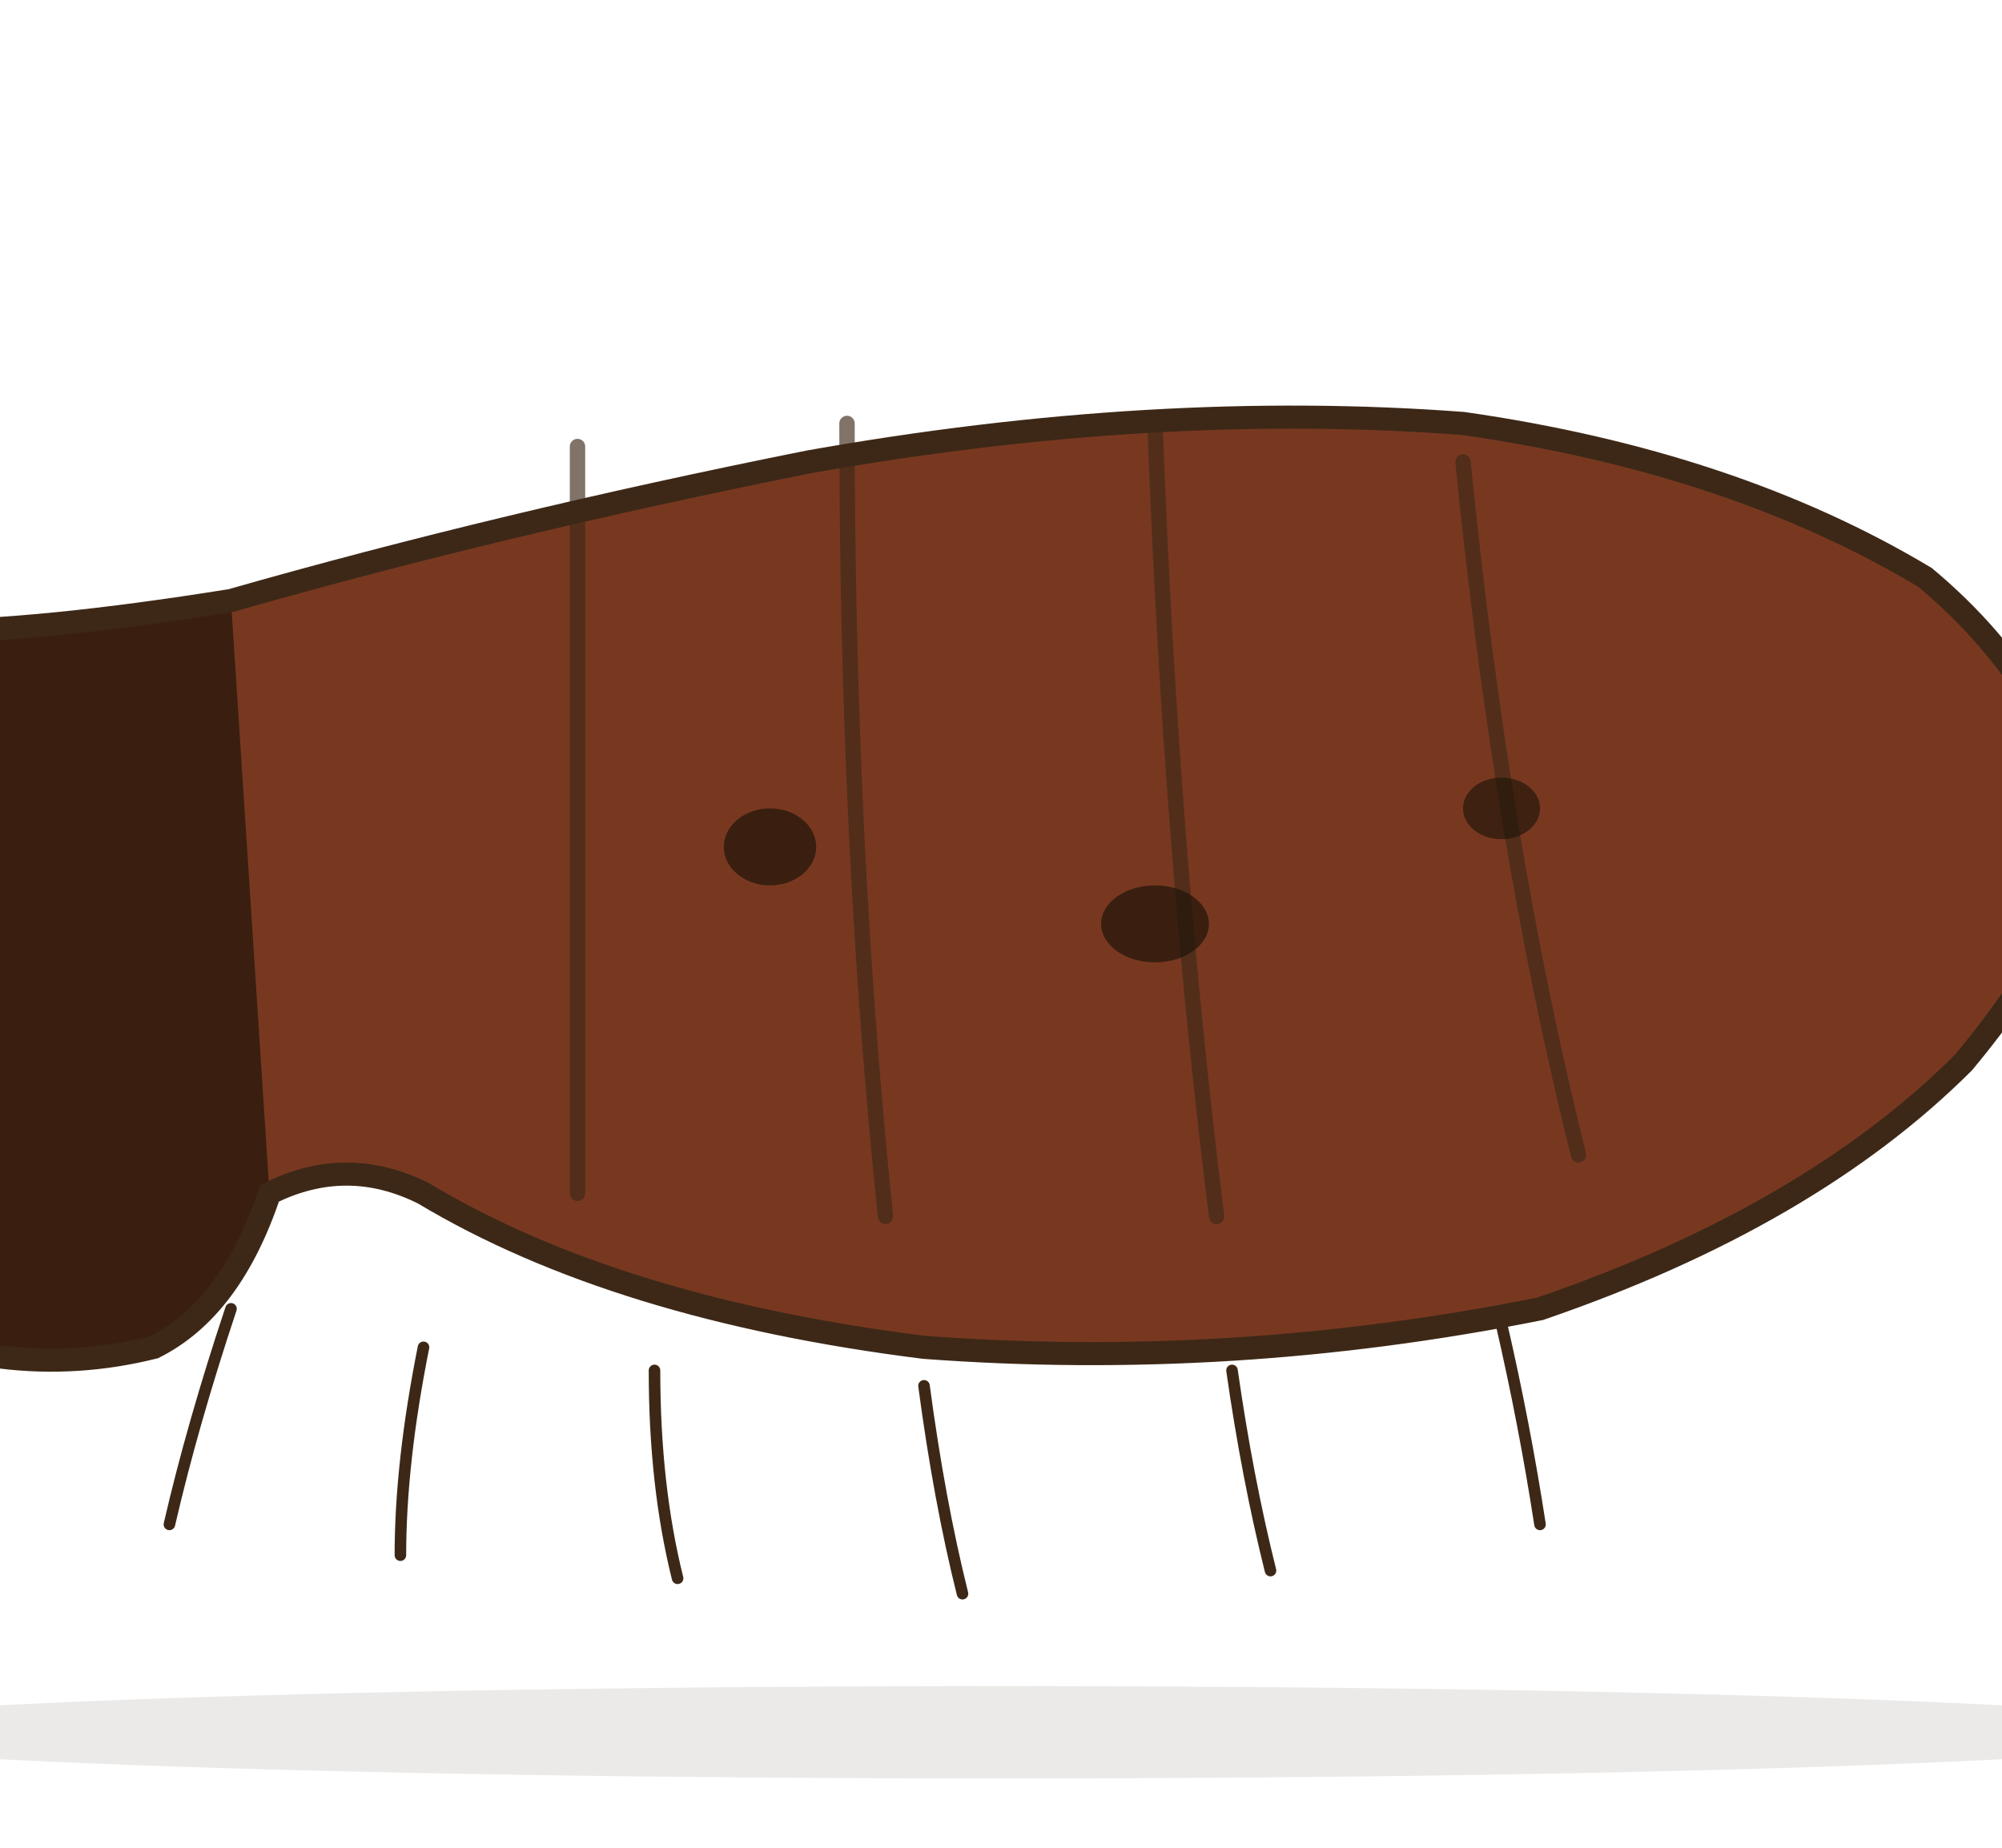
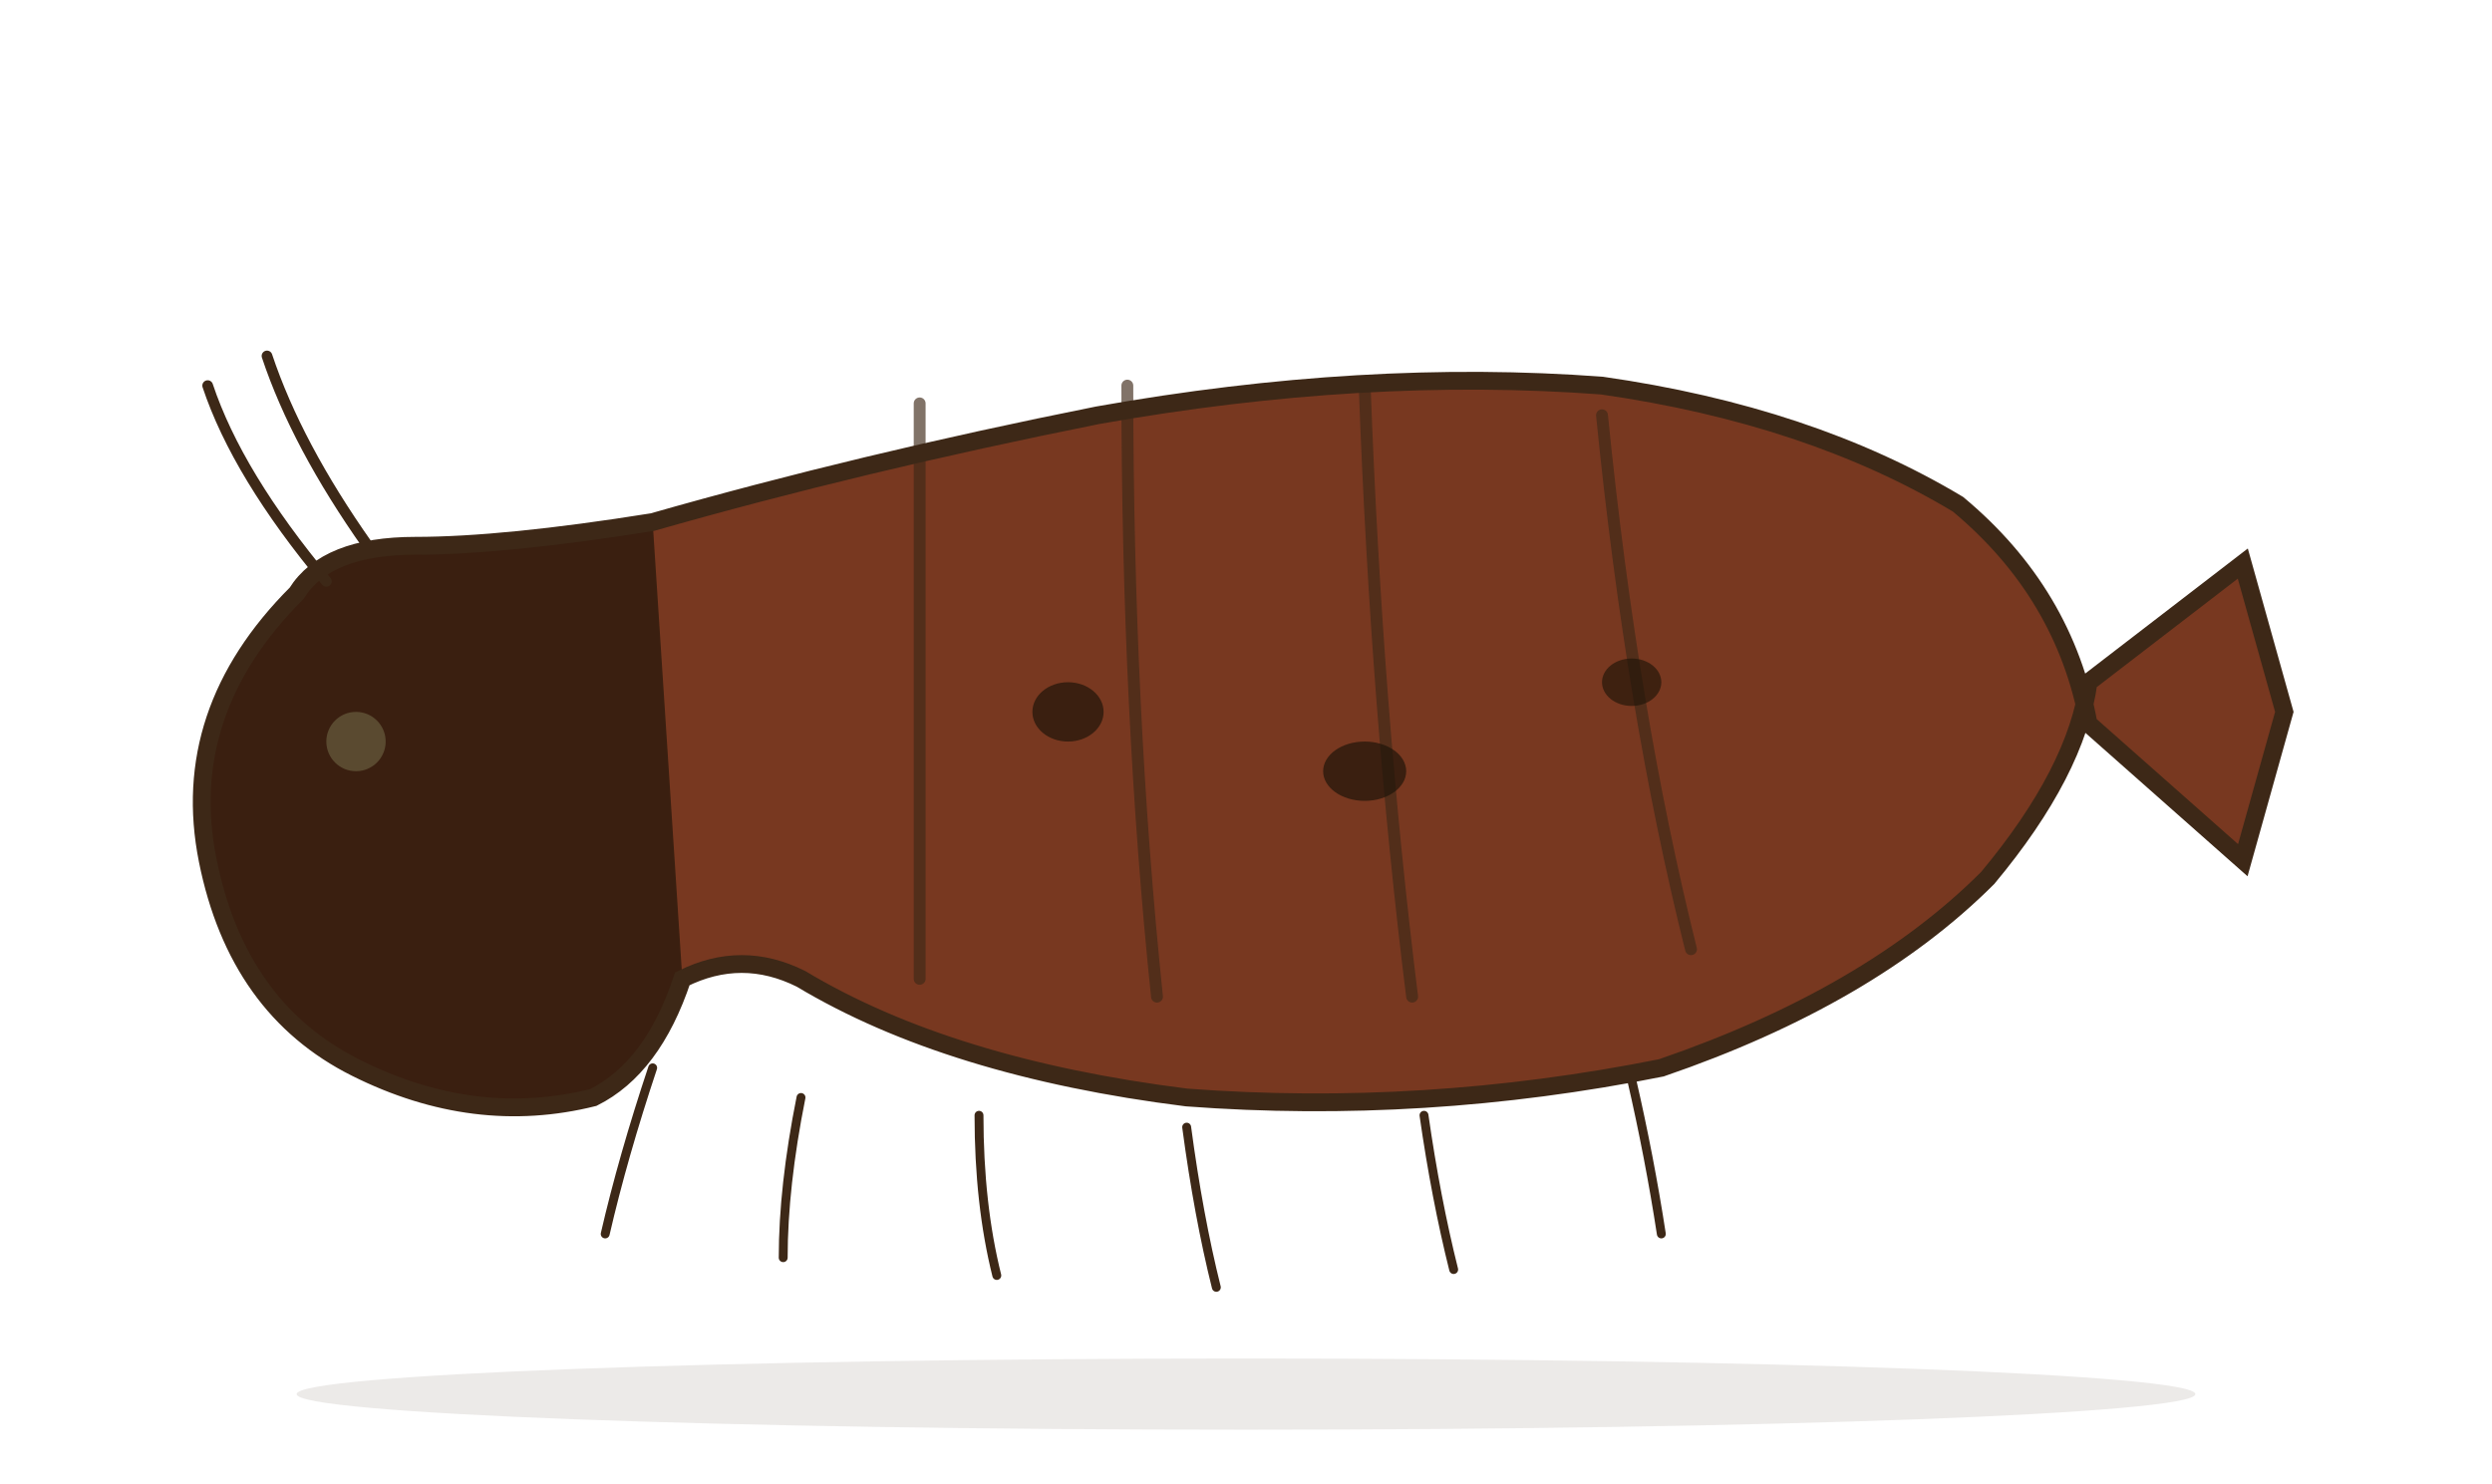
- <svg xmlns="http://www.w3.org/2000/svg" viewBox="-130 -120 260 240" font-family="Noto Sans CJK JP, sans-serif">
+ <svg xmlns="http://www.w3.org/2000/svg" viewBox="-210 -130 420 250" font-family="Noto Sans CJK JP, sans-serif">
  <path d="M -160 -30              Q -180 -10 -175 15              Q -170 40 -150 50              Q -130 60 -110 55              Q -100 50 -95 35              Q -85 30 -75 35              Q -50 50 -10 55              Q 30 58 70 50              Q 105 38 125 18              Q 140 0 142 -15              L 168 -35              L 175 -10              L 168 15              L 142 -8              Q 138 -30 120 -45              Q 95 -60 60 -65              Q 20 -68 -25 -60              Q -65 -52 -100 -42              Q -125 -38 -140 -38              Q -155 -38 -160 -30 Z" fill="#783820" />
  <g fill="#1F1408" opacity="0.7">
    <path d="M -160 -30                Q -180 -10 -175 15                Q -170 40 -150 50                Q -130 60 -110 55                Q -100 50 -95 35                L -100 -42                Q -125 -38 -140 -38                Q -155 -38 -160 -30 Z" />
  </g>
  <g stroke="#3D2817" stroke-width="1.8" fill="none" stroke-linecap="round">
    <path d="M -155 -32 Q -170 -50 -175 -65" />
    <path d="M -148 -38 Q -160 -55 -165 -70" />
  </g>
  <circle cx="-150" cy="-5" r="5" fill="#5A4A30" />
  <g stroke="#3D2817" stroke-width="2" fill="none" stroke-linecap="round" opacity="0.65">
    <path d="M -55 -62 Q -55 -10 -55 35" />
    <path d="M -20 -65 Q -20 -10 -15 38" />
    <path d="M 20 -65 Q 22 -10 28 38" />
    <path d="M 60 -60 Q 65 -10 75 30" />
  </g>
  <ellipse cx="-30" cy="-10" rx="6" ry="5" fill="#1F1408" opacity="0.7" />
  <ellipse cx="20" cy="0" rx="7" ry="5" fill="#1F1408" opacity="0.7" />
  <ellipse cx="65" cy="-15" rx="5" ry="4" fill="#1F1408" opacity="0.65" />
  <path d="M -160 -30 Q -180 -10 -175 15 Q -170 40 -150 50 Q -130 60 -110 55 Q -100 50 -95 35 Q -85 30 -75 35 Q -50 50 -10 55 Q 30 58 70 50 Q 105 38 125 18 Q 140 0 142 -15 L 168 -35 L 175 -10 L 168 15 L 142 -8 Q 138 -30 120 -45 Q 95 -60 60 -65 Q 20 -68 -25 -60 Q -65 -52 -100 -42 Q -125 -38 -140 -38 Q -155 -38 -160 -30 Z" stroke="#3D2817" stroke-width="3" fill="none" />
  <g stroke="#3D2817" stroke-width="1.5" fill="none" stroke-linecap="round">
    <path d="M -100 50 Q -105 65 -108 78" />
    <path d="M -75 55 Q -78 70 -78 82" />
    <path d="M -45 58 Q -45 73 -42 85" />
    <path d="M -10 60 Q -8 75 -5 87" />
    <path d="M 30 58 Q 32 72 35 84" />
    <path d="M 65 52 Q 68 65 70 78" />
  </g>
  <ellipse cx="0" cy="105" rx="160" ry="6" fill="#3D2817" opacity="0.1" />
</svg>
